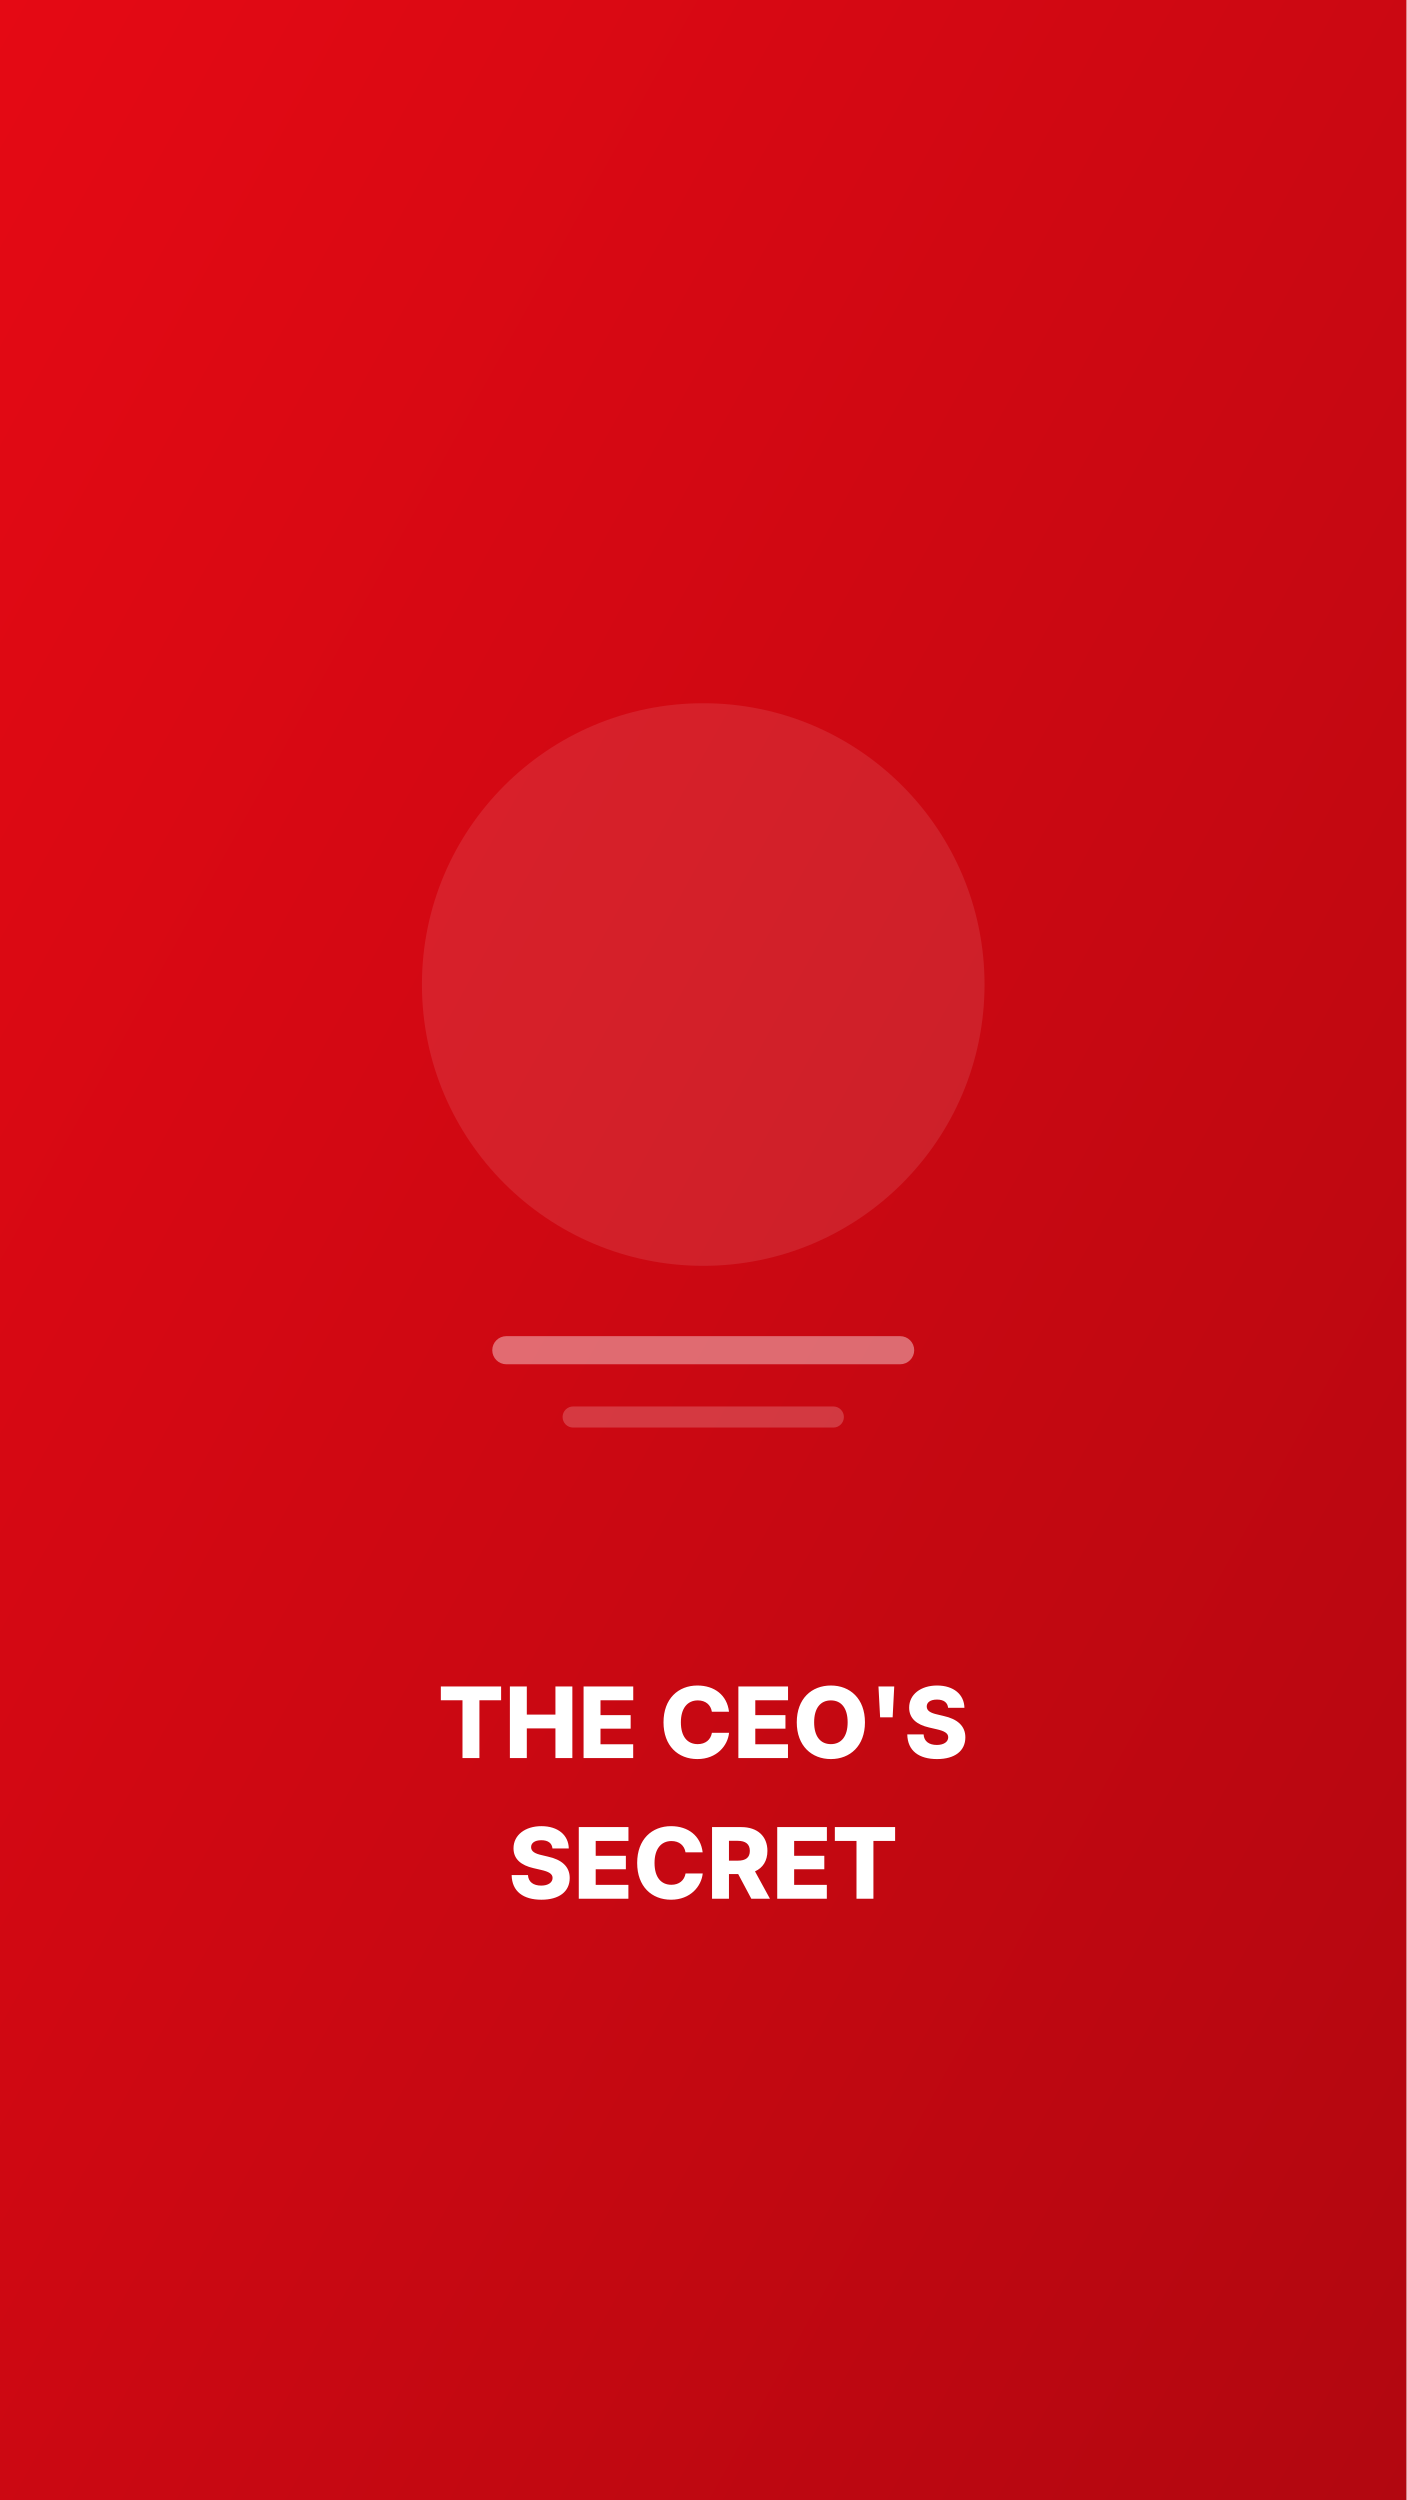
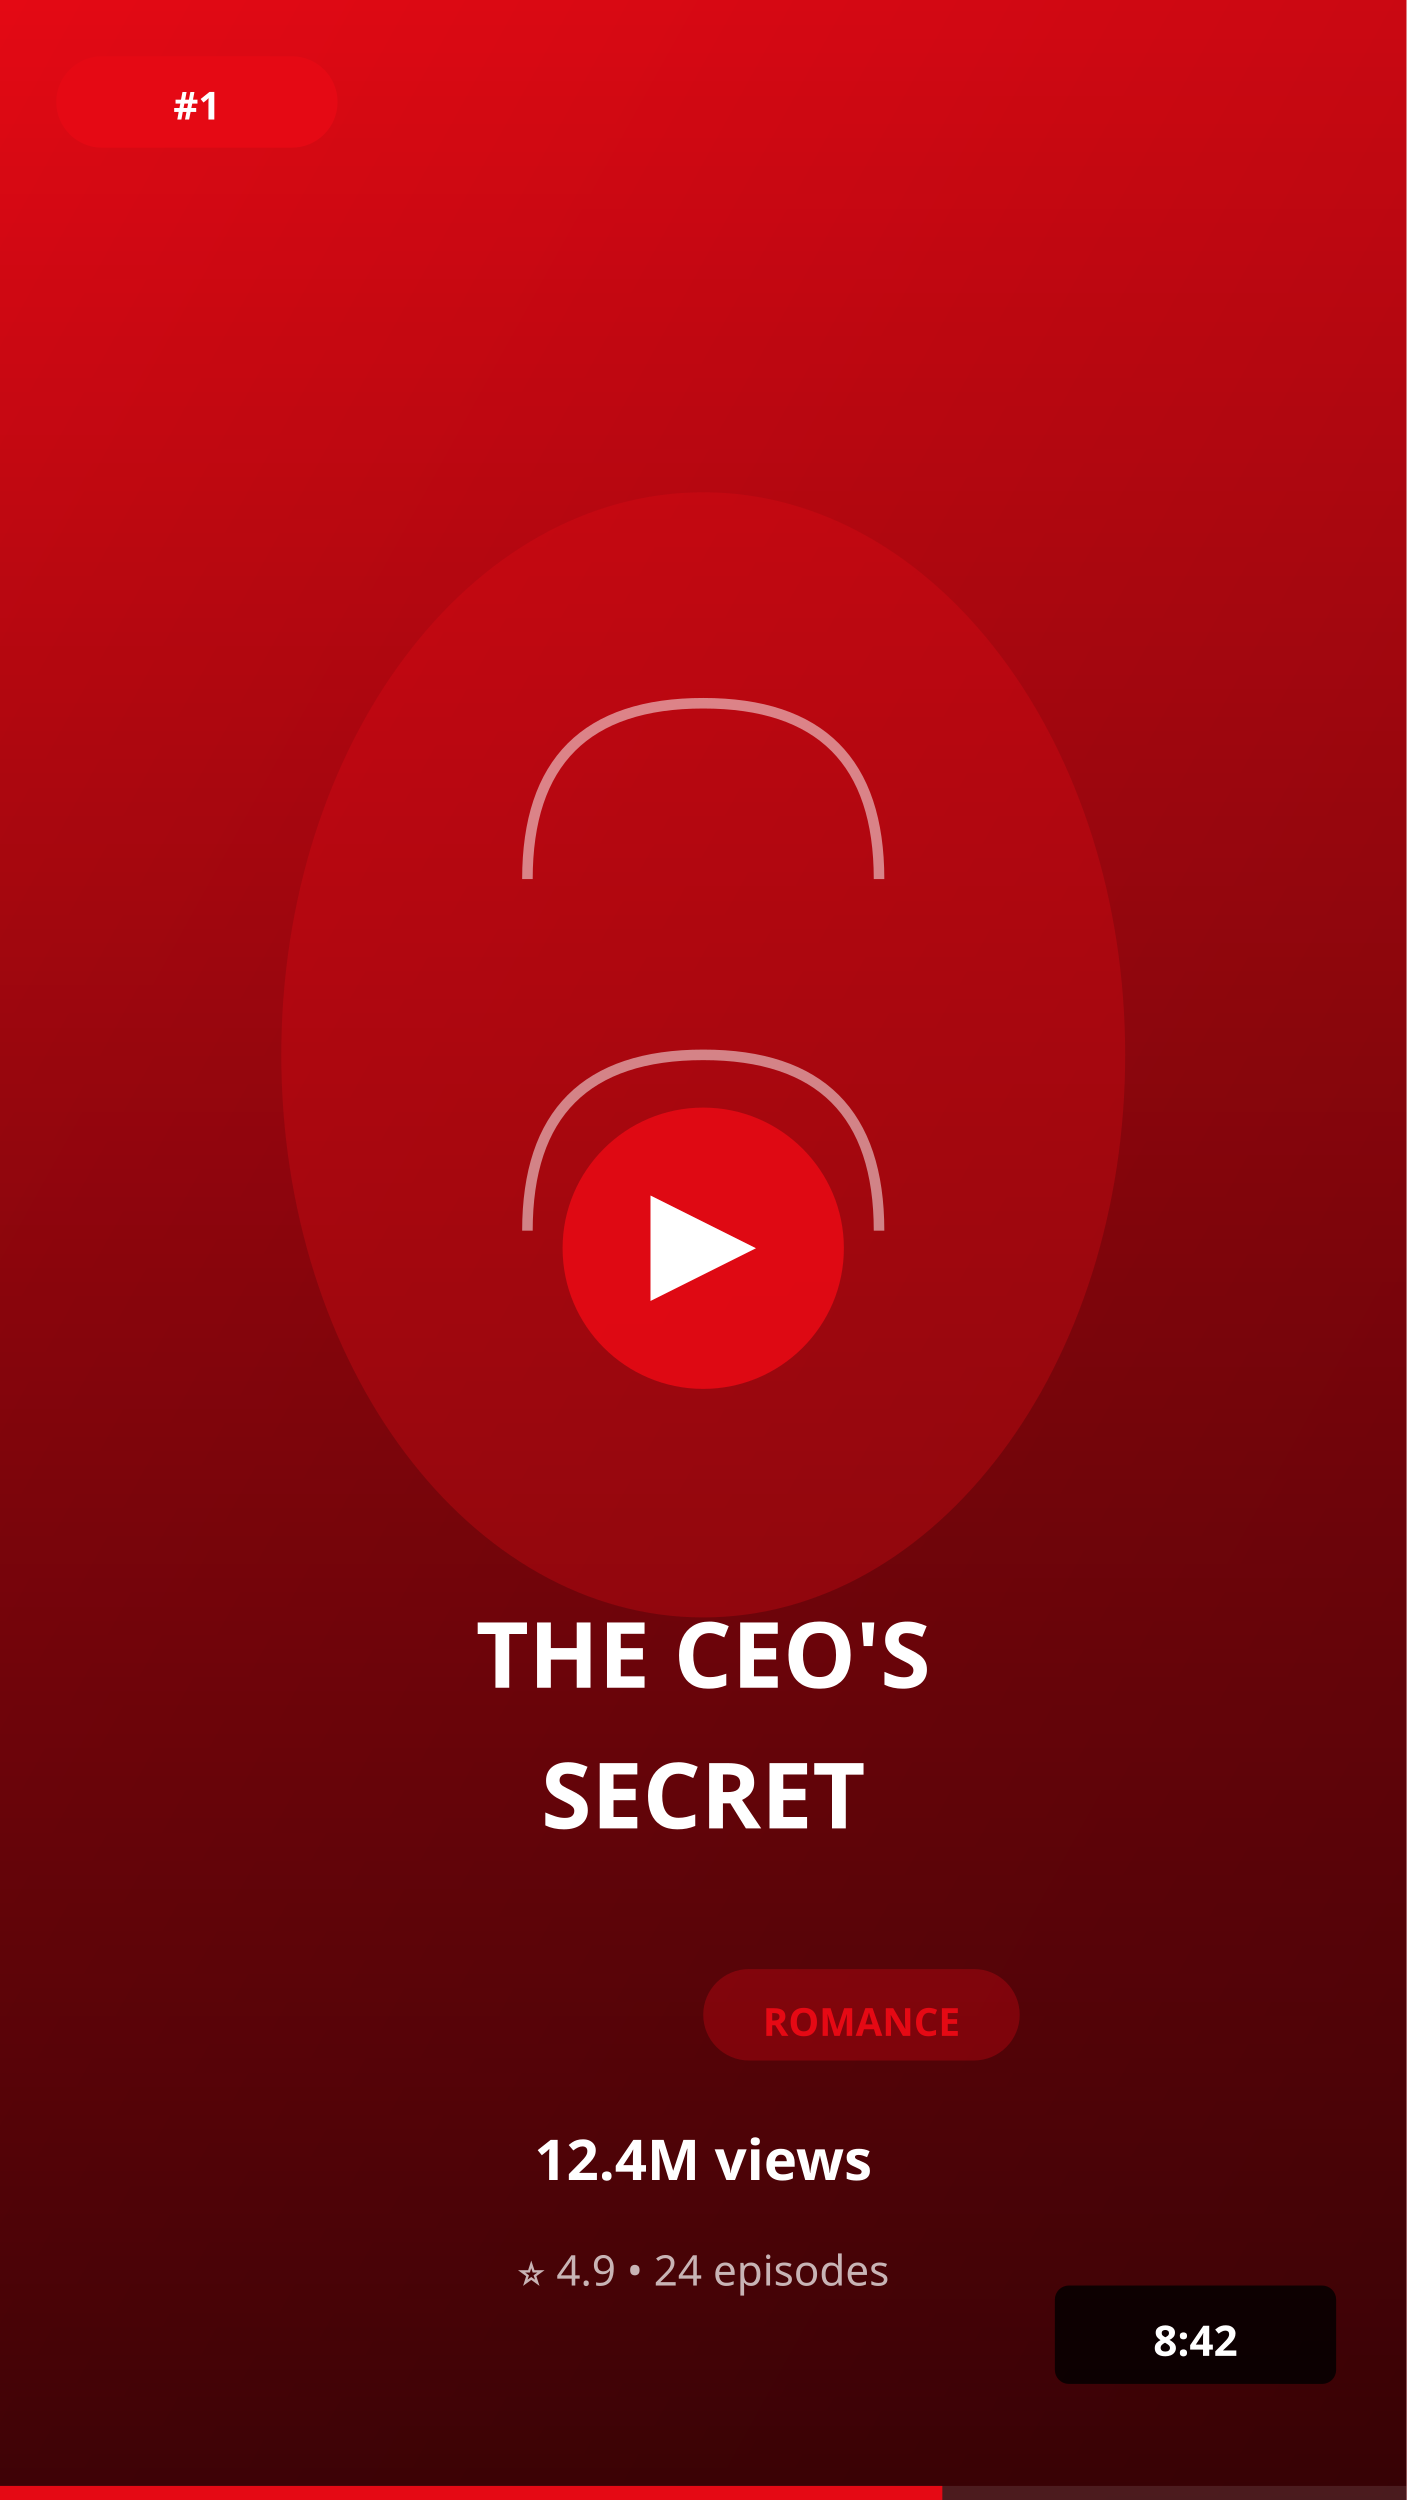
- <svg xmlns="http://www.w3.org/2000/svg" viewBox="0 0 400 711" fill="none">
+ <svg xmlns="http://www.w3.org/2000/svg" viewBox="0 0 400 711">
  <defs>
-     <linearGradient id="bg1" x1="0%" y1="0%" x2="100%" y2="100%">
-       <stop offset="0%" style="stop-color:#E50914;stop-opacity:1" />
-       <stop offset="100%" style="stop-color:#b20710;stop-opacity:1" />
+     <linearGradient id="t1Bg" x1="0%" y1="0%" x2="100%" y2="100%">
+       <stop offset="0%" style="stop-color:#E50914" />
+       <stop offset="100%" style="stop-color:#b20710" />
+     </linearGradient>
+     <linearGradient id="t1Overlay" x1="0%" y1="100%" x2="0%" y2="0%">
+       <stop offset="0%" style="stop-color:#000;stop-opacity:0.7" />
+       <stop offset="100%" style="stop-color:#000;stop-opacity:0" />
    </linearGradient>
  </defs>
-   <rect width="400" height="711" fill="url(#bg1)" />
-   <circle cx="200" cy="280" r="80" fill="rgba(255,255,255,0.1)" />
-   <rect x="140" y="380" width="120" height="8" rx="4" fill="rgba(255,255,255,0.4)" />
-   <rect x="160" y="400" width="80" height="6" rx="3" fill="rgba(255,255,255,0.2)" />
-   <text x="200" y="500" font-family="Inter, sans-serif" font-size="28" font-weight="800" fill="#fff" text-anchor="middle">THE CEO'S</text>
-   <text x="200" y="540" font-family="Inter, sans-serif" font-size="28" font-weight="800" fill="#fff" text-anchor="middle">SECRET</text>
+   <rect width="400" height="711" fill="url(#t1Bg)" />
+   <rect width="400" height="711" fill="url(#t1Overlay)" />
+   <ellipse cx="200" cy="300" rx="120" ry="160" fill="#E50914" opacity="0.3" />
+   <path d="M150 250 Q150 200 200 200 Q250 200 250 250" fill="none" stroke="#fff" stroke-width="3" opacity="0.5" />
+   <path d="M150 350 Q150 300 200 300 Q250 300 250 350" fill="none" stroke="#fff" stroke-width="3" opacity="0.5" />
+   <text x="200" y="480" text-anchor="middle" font-size="26" font-weight="800" fill="#fff" font-family="system-ui">THE CEO'S</text>
+   <text x="200" y="520" text-anchor="middle" font-size="26" font-weight="800" fill="#fff" font-family="system-ui">SECRET</text>
+   <rect x="200" y="560" width="90" height="26" rx="13" fill="rgba(229,9,20,0.3)" />
+   <text x="245" y="579" text-anchor="middle" font-size="11" font-weight="700" fill="#E50914" font-family="system-ui">ROMANCE</text>
+   <text x="200" y="620" text-anchor="middle" font-size="16" font-weight="700" fill="#fff" font-family="system-ui">12.4M views</text>
+   <text x="200" y="650" text-anchor="middle" font-size="12" fill="rgba(255,255,255,0.7)" font-family="system-ui">⭐ 4.9 • 24 episodes</text>
+   <circle cx="200" cy="355" r="40" fill="#E50914" opacity="0.9" />
+   <path d="M185 340 L215 355 L185 370 Z" fill="#fff" />
+   <rect x="300" y="650" width="80" height="28" rx="4" fill="rgba(0,0,0,0.8)" />
+   <text x="340" y="670" text-anchor="middle" font-size="12" font-weight="700" fill="#fff" font-family="system-ui">8:42</text>
+   <rect x="16" y="16" width="80" height="26" rx="13" fill="#E50914" />
+   <text x="56" y="34" text-anchor="middle" font-size="11" font-weight="800" fill="#fff" font-family="system-ui">#1</text>
+   <rect x="0" y="707" width="400" height="4" fill="rgba(255,255,255,0.1)" />
+   <rect x="0" y="707" width="268" height="4" fill="#E50914" />
</svg>
